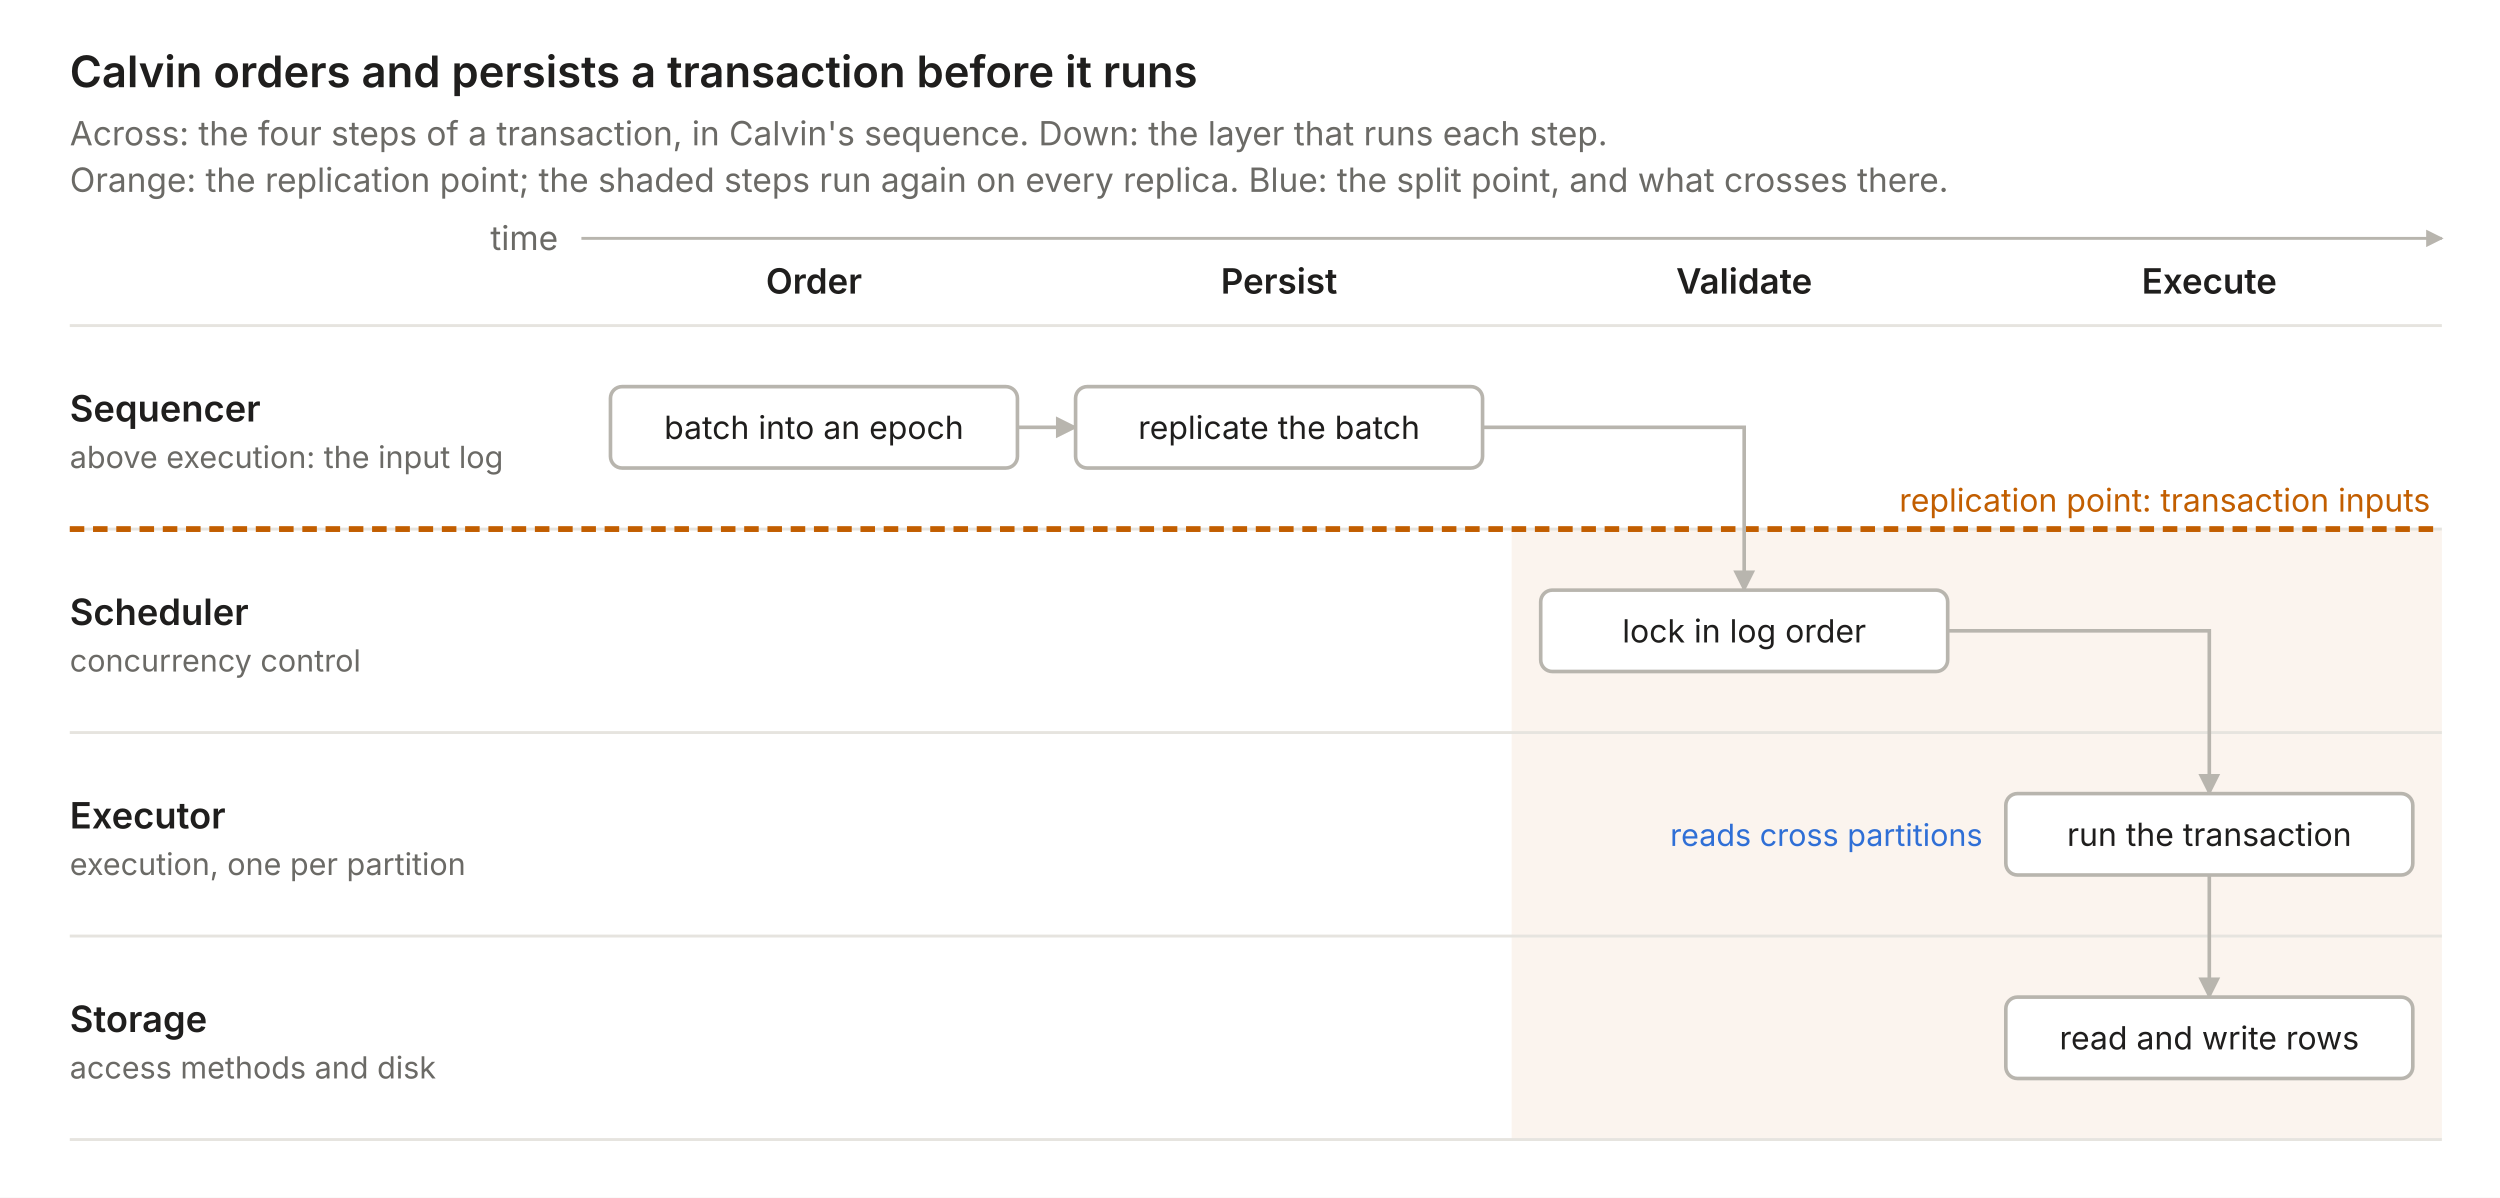
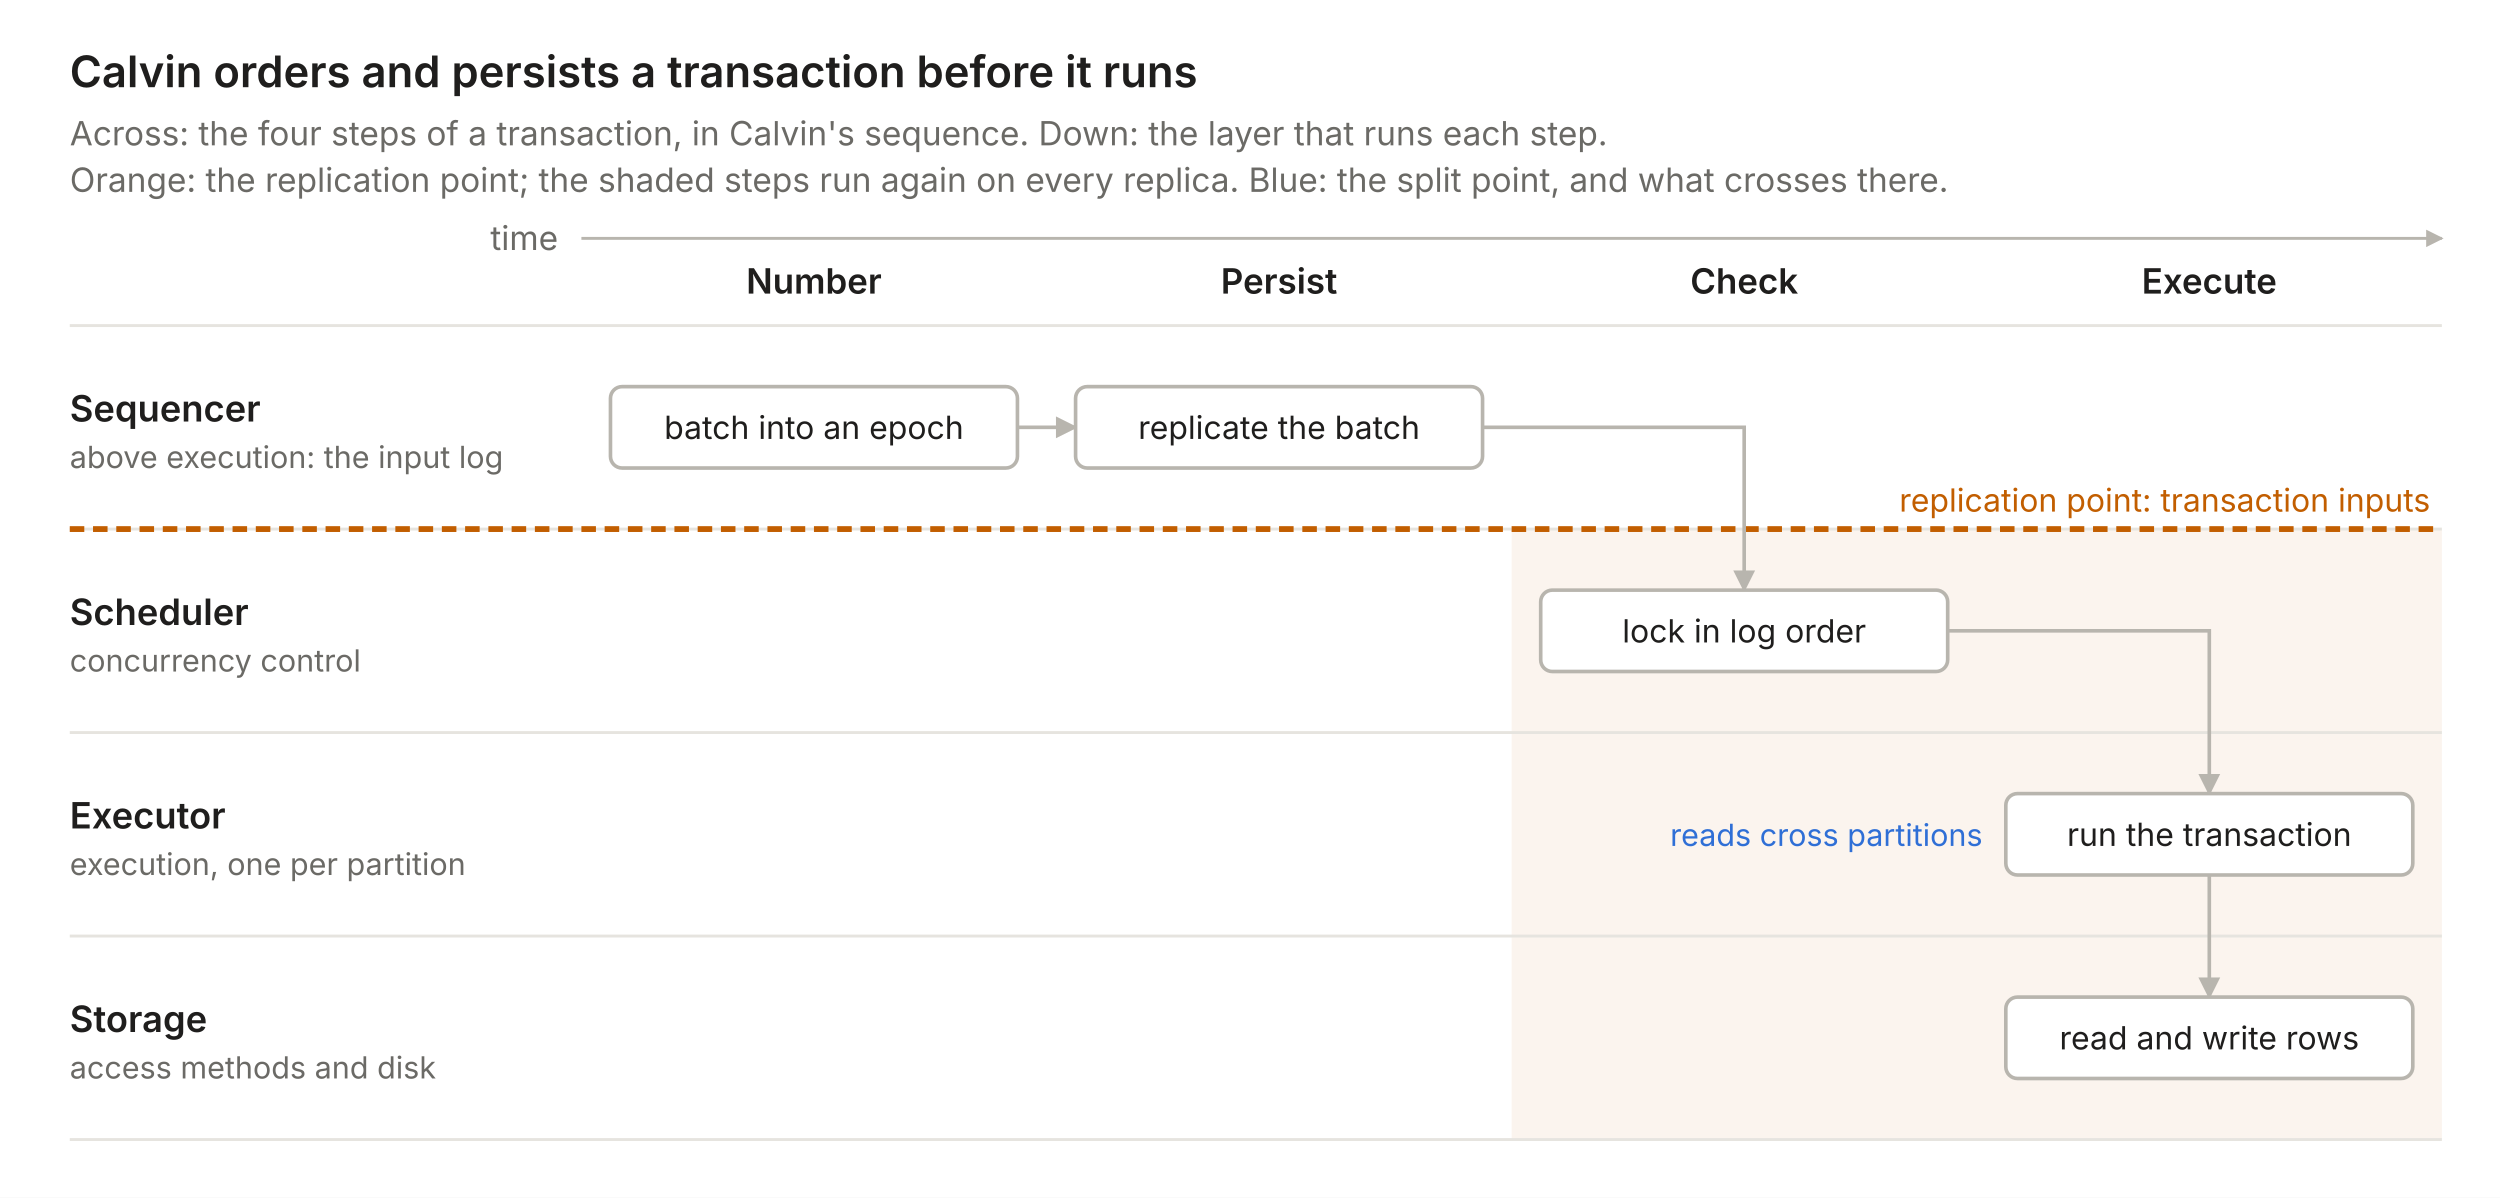
- <svg xmlns="http://www.w3.org/2000/svg" width="860" height="412" font-family="Inter, 'Helvetica Neue', Arial, sans-serif" viewBox="0 0 860 412" role="img" aria-label="Calvin's steps over time and across layers. The sequencer orders and persists transaction inputs above execution. Every replica then takes locks in log order, executes, and reads and writes its own storage. Partitions send each other the rows a transaction reads." font-size="13">
+ <svg xmlns="http://www.w3.org/2000/svg" width="860" height="412" font-family="Inter, 'Helvetica Neue', Arial, sans-serif" viewBox="0 0 860 412" role="img" aria-label="Calvin's steps over time and across layers. The sequencer numbers and persists transaction inputs above execution. Every replica then takes locks in log order, executes, and reads and writes its own storage. Partitions send each other the rows a transaction reads." font-size="13">
  <rect width="100%" height="100%" fill="#ffffff" />
  <defs>
    <marker id="ts-arrow" viewBox="0 0 10 10" refX="9" refY="5" markerWidth="6" markerHeight="6" orient="auto-start-reverse">
      <path d="M0 0L10 5L0 10z" fill="#b8b5ae" />
    </marker>
    <marker id="ts-arrow-blue" viewBox="0 0 10 10" refX="9" refY="5" markerWidth="6" markerHeight="6" orient="auto-start-reverse">
      <path d="M0 0L10 5L0 10z" fill="#2f6fd6" />
    </marker>
  </defs>
  <text x="24" y="30" font-size="15" font-weight="600" fill="#1f1e1d">Calvin orders and persists a transaction before it runs</text>
  <text x="24" y="50" font-size="11.5" fill="#6b6a66">Across: the four steps of a transaction, in Calvin's sequence. Down: the layer that runs each step.</text>
  <text x="24" y="66" font-size="11.5" fill="#6b6a66">Orange: the replication point; the shaded steps run again on every replica. Blue: the split point, and what crosses there.</text>
  <rect x="520.0" y="182" width="320.0" height="210" fill="#c25e00" fill-opacity="0.07" />
  <path d="M200 82H840" stroke="#b8b5ae" stroke-width="1" marker-end="url(#ts-arrow)" />
  <text x="192" y="86" text-anchor="end" font-size="11.5" fill="#6b6a66">time</text>
-   <text x="280.0" y="101" text-anchor="middle" font-size="12" font-weight="600" fill="#1f1e1d">Order</text>
+   <text x="280.0" y="101" text-anchor="middle" font-size="12" font-weight="600" fill="#1f1e1d">Number</text>
  <text x="440.0" y="101" text-anchor="middle" font-size="12" font-weight="600" fill="#1f1e1d">Persist</text>
-   <text x="600.0" y="101" text-anchor="middle" font-size="12" font-weight="600" fill="#1f1e1d">Validate</text>
+   <text x="600.0" y="101" text-anchor="middle" font-size="12" font-weight="600" fill="#1f1e1d">Check</text>
  <text x="760.0" y="101" text-anchor="middle" font-size="12" font-weight="600" fill="#1f1e1d">Execute</text>
  <line x1="24" y1="112" x2="840" y2="112" stroke="#e6e4df" stroke-width="1" />
  <text x="24" y="145.0" font-size="12.5" font-weight="600" fill="#1f1e1d">Sequencer</text>
  <text x="24" y="161.0" font-size="10.5" fill="#6b6a66">above execution: the input log</text>
  <line x1="24" y1="182" x2="840" y2="182" stroke="#e6e4df" stroke-width="1" />
  <text x="24" y="215.0" font-size="12.5" font-weight="600" fill="#1f1e1d">Scheduler</text>
  <text x="24" y="231.0" font-size="10.5" fill="#6b6a66">concurrency control</text>
  <line x1="24" y1="252" x2="840" y2="252" stroke="#e6e4df" stroke-width="1" />
  <text x="24" y="285.0" font-size="12.5" font-weight="600" fill="#1f1e1d">Executor</text>
  <text x="24" y="301.0" font-size="10.5" fill="#6b6a66">execution, one per partition</text>
  <line x1="24" y1="322" x2="840" y2="322" stroke="#e6e4df" stroke-width="1" />
  <text x="24" y="355.0" font-size="12.5" font-weight="600" fill="#1f1e1d">Storage</text>
  <text x="24" y="371.0" font-size="10.5" fill="#6b6a66">access methods and disk</text>
  <line x1="24" y1="392" x2="840" y2="392" stroke="#e6e4df" stroke-width="1" />
  <line x1="24" y1="182" x2="840" y2="182" stroke="#c25e00" stroke-width="2" stroke-dasharray="5 3" />
  <text x="836" y="176" text-anchor="end" font-size="11" fill="#c25e00">replication point: transaction inputs</text>
  <path d="M350.0 147.0H370.0" fill="none" stroke="#b8b5ae" stroke-width="1.25" marker-end="url(#ts-arrow)" />
  <path d="M510.0 147.0H600.0V203.0" fill="none" stroke="#b8b5ae" stroke-width="1.25" marker-end="url(#ts-arrow)" />
  <path d="M670.0 217.0H760.0V273.0" fill="none" stroke="#b8b5ae" stroke-width="1.25" marker-end="url(#ts-arrow)" />
  <path d="M760.0 301.0V343.0" fill="none" stroke="#b8b5ae" stroke-width="1.25" marker-end="url(#ts-arrow)" />
  <rect x="210.0" y="133.0" width="140" height="28" rx="4" fill="#ffffff" stroke="#b8b5ae" stroke-width="1.25" />
  <text x="280.0" y="151.0" text-anchor="middle" font-size="11" fill="#1f1e1d">batch into an epoch</text>
  <rect x="370.0" y="133.0" width="140" height="28" rx="4" fill="#ffffff" stroke="#b8b5ae" stroke-width="1.25" />
  <text x="440.0" y="151.0" text-anchor="middle" font-size="11" fill="#1f1e1d">replicate the batch</text>
  <rect x="530.0" y="203.0" width="140" height="28" rx="4" fill="#ffffff" stroke="#b8b5ae" stroke-width="1.25" />
  <text x="600.0" y="221.0" text-anchor="middle" font-size="11" fill="#1f1e1d">lock in log order</text>
  <rect x="690.0" y="273.0" width="140" height="28" rx="4" fill="#ffffff" stroke="#b8b5ae" stroke-width="1.25" />
  <text x="760.0" y="291.0" text-anchor="middle" font-size="11" fill="#1f1e1d">run the transaction</text>
  <rect x="690.0" y="343.0" width="140" height="28" rx="4" fill="#ffffff" stroke="#b8b5ae" stroke-width="1.25" />
  <text x="760.0" y="361.0" text-anchor="middle" font-size="11" fill="#1f1e1d">read and write rows</text>
  <text x="682.0" y="291.0" text-anchor="end" font-size="10.5" fill="#2f6fd6">reads cross partitions</text>
</svg>
